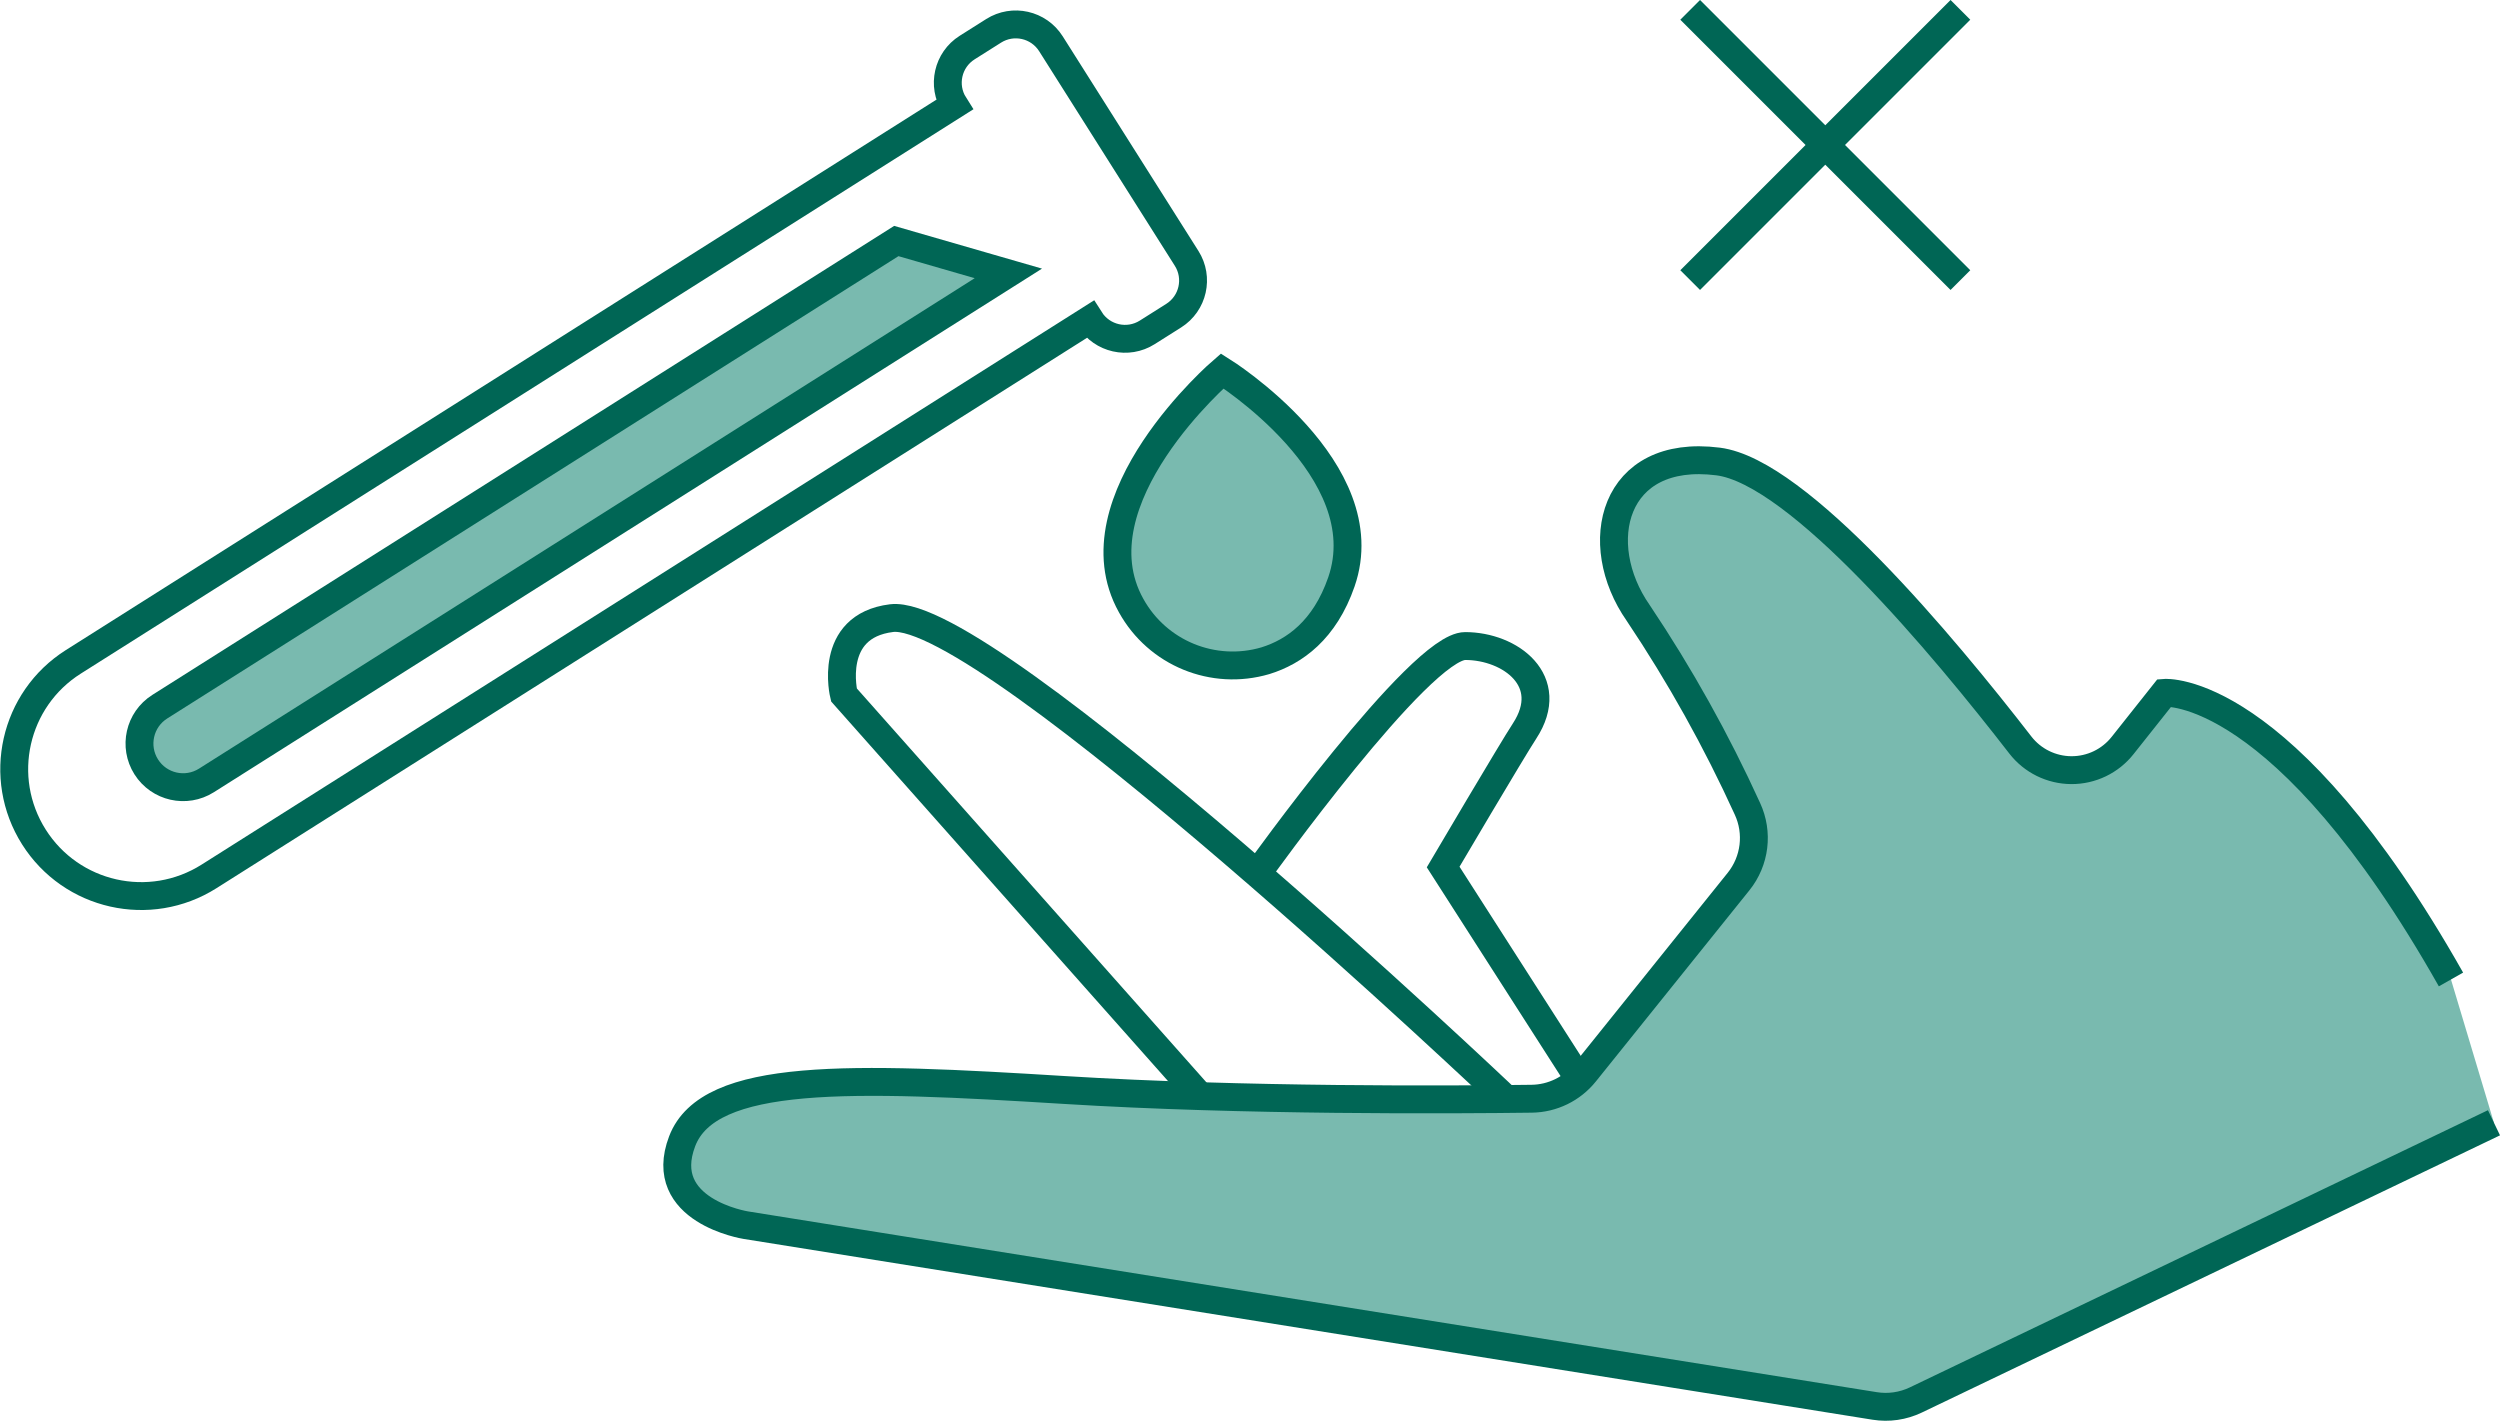
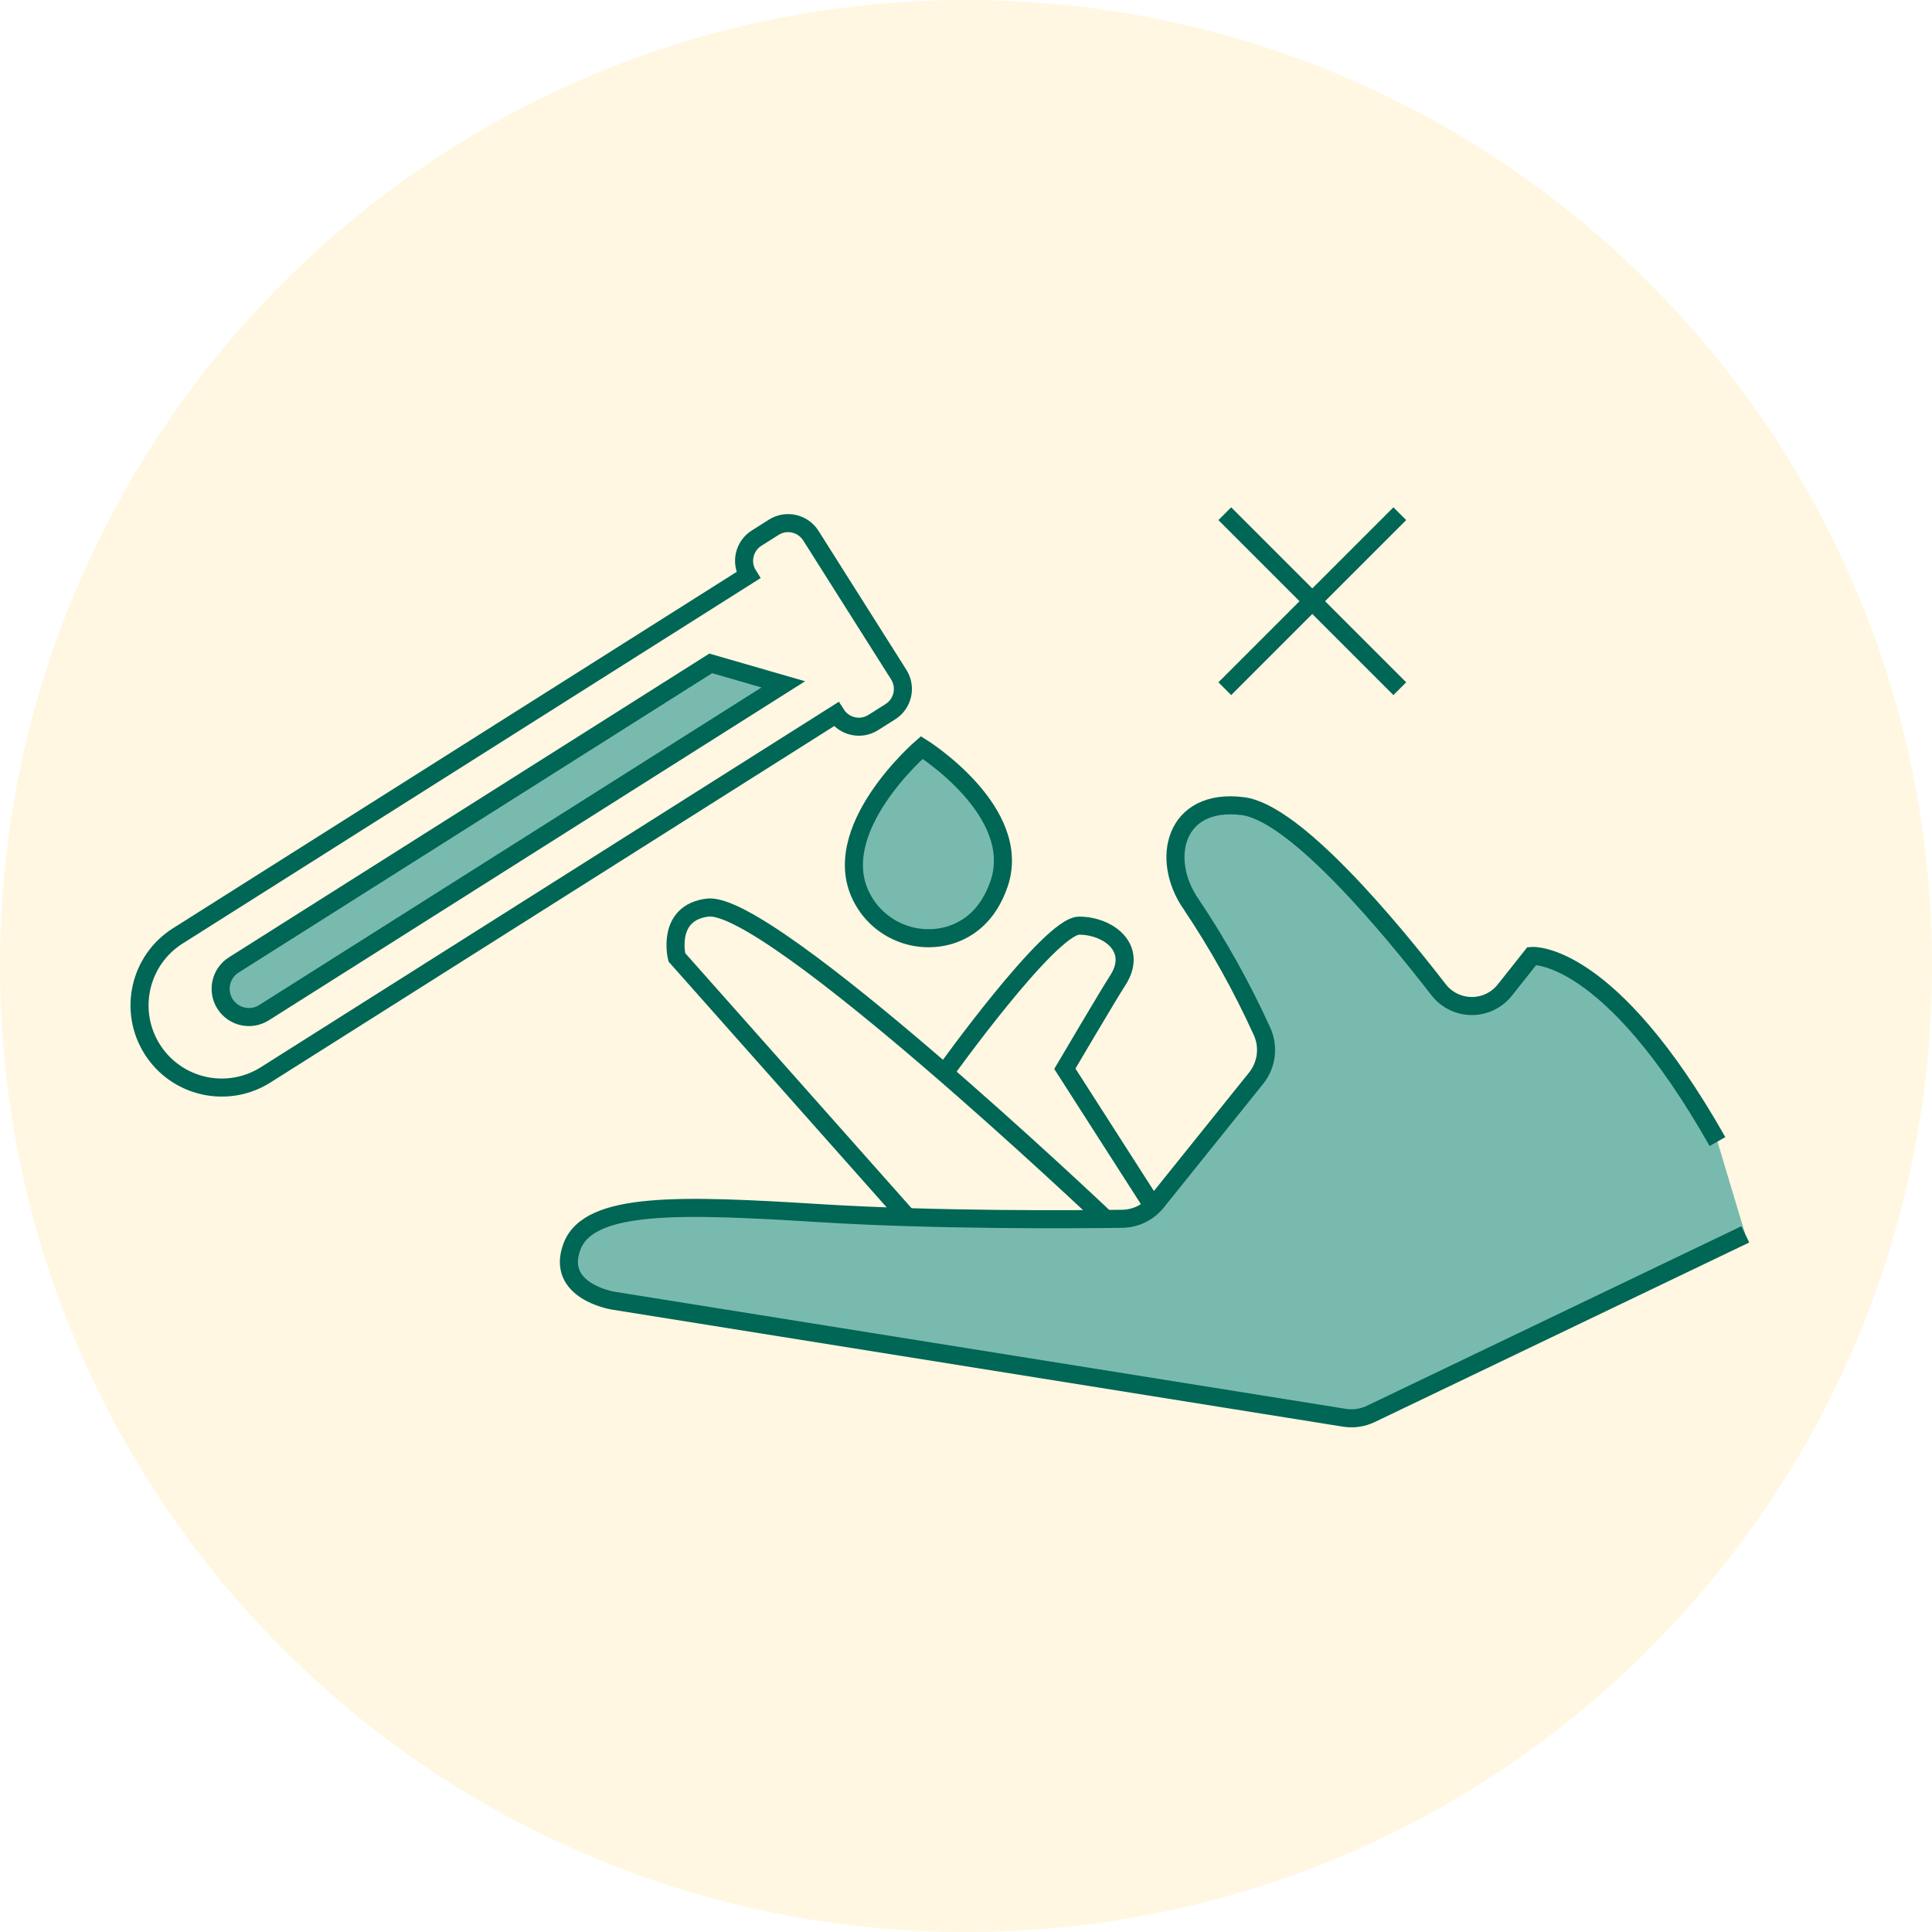
- <svg xmlns="http://www.w3.org/2000/svg" width="268.977" height="152.867" viewBox="0 0 268.977 152.867">
+ <svg xmlns="http://www.w3.org/2000/svg" width="321" height="321" viewBox="0 0 321 321">
  <defs>
-     <style>.a{fill:#79baaf;}.a,.b{stroke:#065;stroke-miterlimit:10;stroke-width:3px;}.b{fill:none;}</style>
+     <style>.a{fill:#fff7e1;}.b{fill:#79baaf;}.b,.c{stroke:#065;stroke-miterlimit:10;stroke-width:3px;}.c{fill:none;}</style>
  </defs>
-   <g transform="translate(-541.743 -283.963)">
-     <g transform="translate(543.272 285.024)">
-       <g transform="translate(0 1.564)">
-         <path class="a" d="M776.391,381.886l-62.205,29.825a7.5,7.5,0,0,1-4.423.642L588.288,392.9s-9.692-1.542-6.829-9.032,18.148-6.935,41.189-5.505c19.175,1.188,41.669,1.048,50.212.936a7.477,7.477,0,0,0,5.736-2.8l16.515-20.56a7.479,7.479,0,0,0,.957-7.841,148.148,148.148,0,0,0-11.747-21.06c-5.2-7.445-2.779-17.746,8.591-16.3,8.661,1.1,24.3,19.881,32.517,30.5a6.989,6.989,0,0,0,11.008.055l4.492-5.662s12.776-1.1,30.836,30.837" transform="translate(-509.592 -263.711)" />
-         <path class="b" d="M628.809,371.008,590.5,327.841s-1.826-7.4,5.12-8.259c10.243-1.267,65.8,51.426,65.8,51.426" transform="translate(-501.229 -255.701)" />
-         <path class="b" d="M613.871,345.643s17.527-24.487,22.373-24.487,9.911,3.745,6.388,9.142c-1.391,2.127-8.76,14.632-8.76,14.632L648.5,367.757" transform="translate(-480.131 -254.273)" />
-         <path class="b" d="M574.279,371.167l-10.048,6.352a13.657,13.657,0,0,1-18.843-4.245h0a13.657,13.657,0,0,1,4.245-18.841l94.777-59.923h0a4.469,4.469,0,0,1,1.388-6.166l2.849-1.8a4.47,4.47,0,0,1,6.166,1.389l14.6,23.089a4.466,4.466,0,0,1-1.389,6.164l-2.849,1.8a4.471,4.471,0,0,1-6.166-1.389h0l-30.5,19.281Z" transform="translate(-543.272 -285.85)" />
-         <path class="a" d="M590.288,335.516l-32.7,20.673a4.694,4.694,0,0,1-6.475-1.459h0a4.693,4.693,0,0,1,1.459-6.477l79.241-50.1,12.056,3.484Z" transform="translate(-536.908 -274.846)" />
-         <path class="a" d="M617.206,305.531s-16.144,13.88-9.8,25.25a12.482,12.482,0,0,0,14.447,5.928c3.128-.968,6.378-3.294,8.172-8.472C634.21,316.158,617.206,305.531,617.206,305.531Z" transform="translate(-487.234 -268.247)" />
-       </g>
-       <g transform="translate(180.318)">
-         <line class="b" x2="29.075" y2="29.075" />
-         <line class="b" x1="29.075" y2="29.075" />
+   <g transform="translate(-1160 -2892)">
+     <rect class="a" width="321" height="321" rx="160.5" transform="translate(1160 2892)" />
+     <g transform="translate(639.91 2692.326)">
+       <g transform="translate(543.272 285.024)">
+         <g transform="translate(0 1.564)">
+           <path class="b" d="M776.391,381.886l-62.205,29.825a7.5,7.5,0,0,1-4.423.642L588.288,392.9s-9.692-1.542-6.829-9.032,18.148-6.935,41.189-5.505c19.175,1.188,41.669,1.048,50.212.936a7.477,7.477,0,0,0,5.736-2.8l16.515-20.56a7.479,7.479,0,0,0,.957-7.841,148.148,148.148,0,0,0-11.747-21.06c-5.2-7.445-2.779-17.746,8.591-16.3,8.661,1.1,24.3,19.881,32.517,30.5a6.989,6.989,0,0,0,11.008.055l4.492-5.662s12.776-1.1,30.836,30.837" transform="translate(-509.592 -263.711)" />
+           <path class="c" d="M628.809,371.008,590.5,327.841s-1.826-7.4,5.12-8.259c10.243-1.267,65.8,51.426,65.8,51.426" transform="translate(-501.229 -255.701)" />
+           <path class="c" d="M613.871,345.643s17.527-24.487,22.373-24.487,9.911,3.745,6.388,9.142c-1.391,2.127-8.76,14.632-8.76,14.632L648.5,367.757" transform="translate(-480.131 -254.273)" />
+           <path class="c" d="M574.279,371.167l-10.048,6.352a13.657,13.657,0,0,1-18.843-4.245h0a13.657,13.657,0,0,1,4.245-18.841l94.777-59.923h0a4.469,4.469,0,0,1,1.388-6.166l2.849-1.8a4.47,4.47,0,0,1,6.166,1.389l14.6,23.089a4.466,4.466,0,0,1-1.389,6.164l-2.849,1.8a4.471,4.471,0,0,1-6.166-1.389h0l-30.5,19.281Z" transform="translate(-543.272 -285.85)" />
+           <path class="b" d="M590.288,335.516l-32.7,20.673a4.694,4.694,0,0,1-6.475-1.459h0a4.693,4.693,0,0,1,1.459-6.477l79.241-50.1,12.056,3.484Z" transform="translate(-536.908 -274.846)" />
+           <path class="b" d="M617.206,305.531s-16.144,13.88-9.8,25.25a12.482,12.482,0,0,0,14.447,5.928c3.128-.968,6.378-3.294,8.172-8.472C634.21,316.158,617.206,305.531,617.206,305.531Z" transform="translate(-487.234 -268.247)" />
+         </g>
+         <g transform="translate(180.318)">
+           <line class="c" x2="29.075" y2="29.075" />
+           <line class="c" x1="29.075" y2="29.075" />
+         </g>
      </g>
    </g>
  </g>
</svg>
